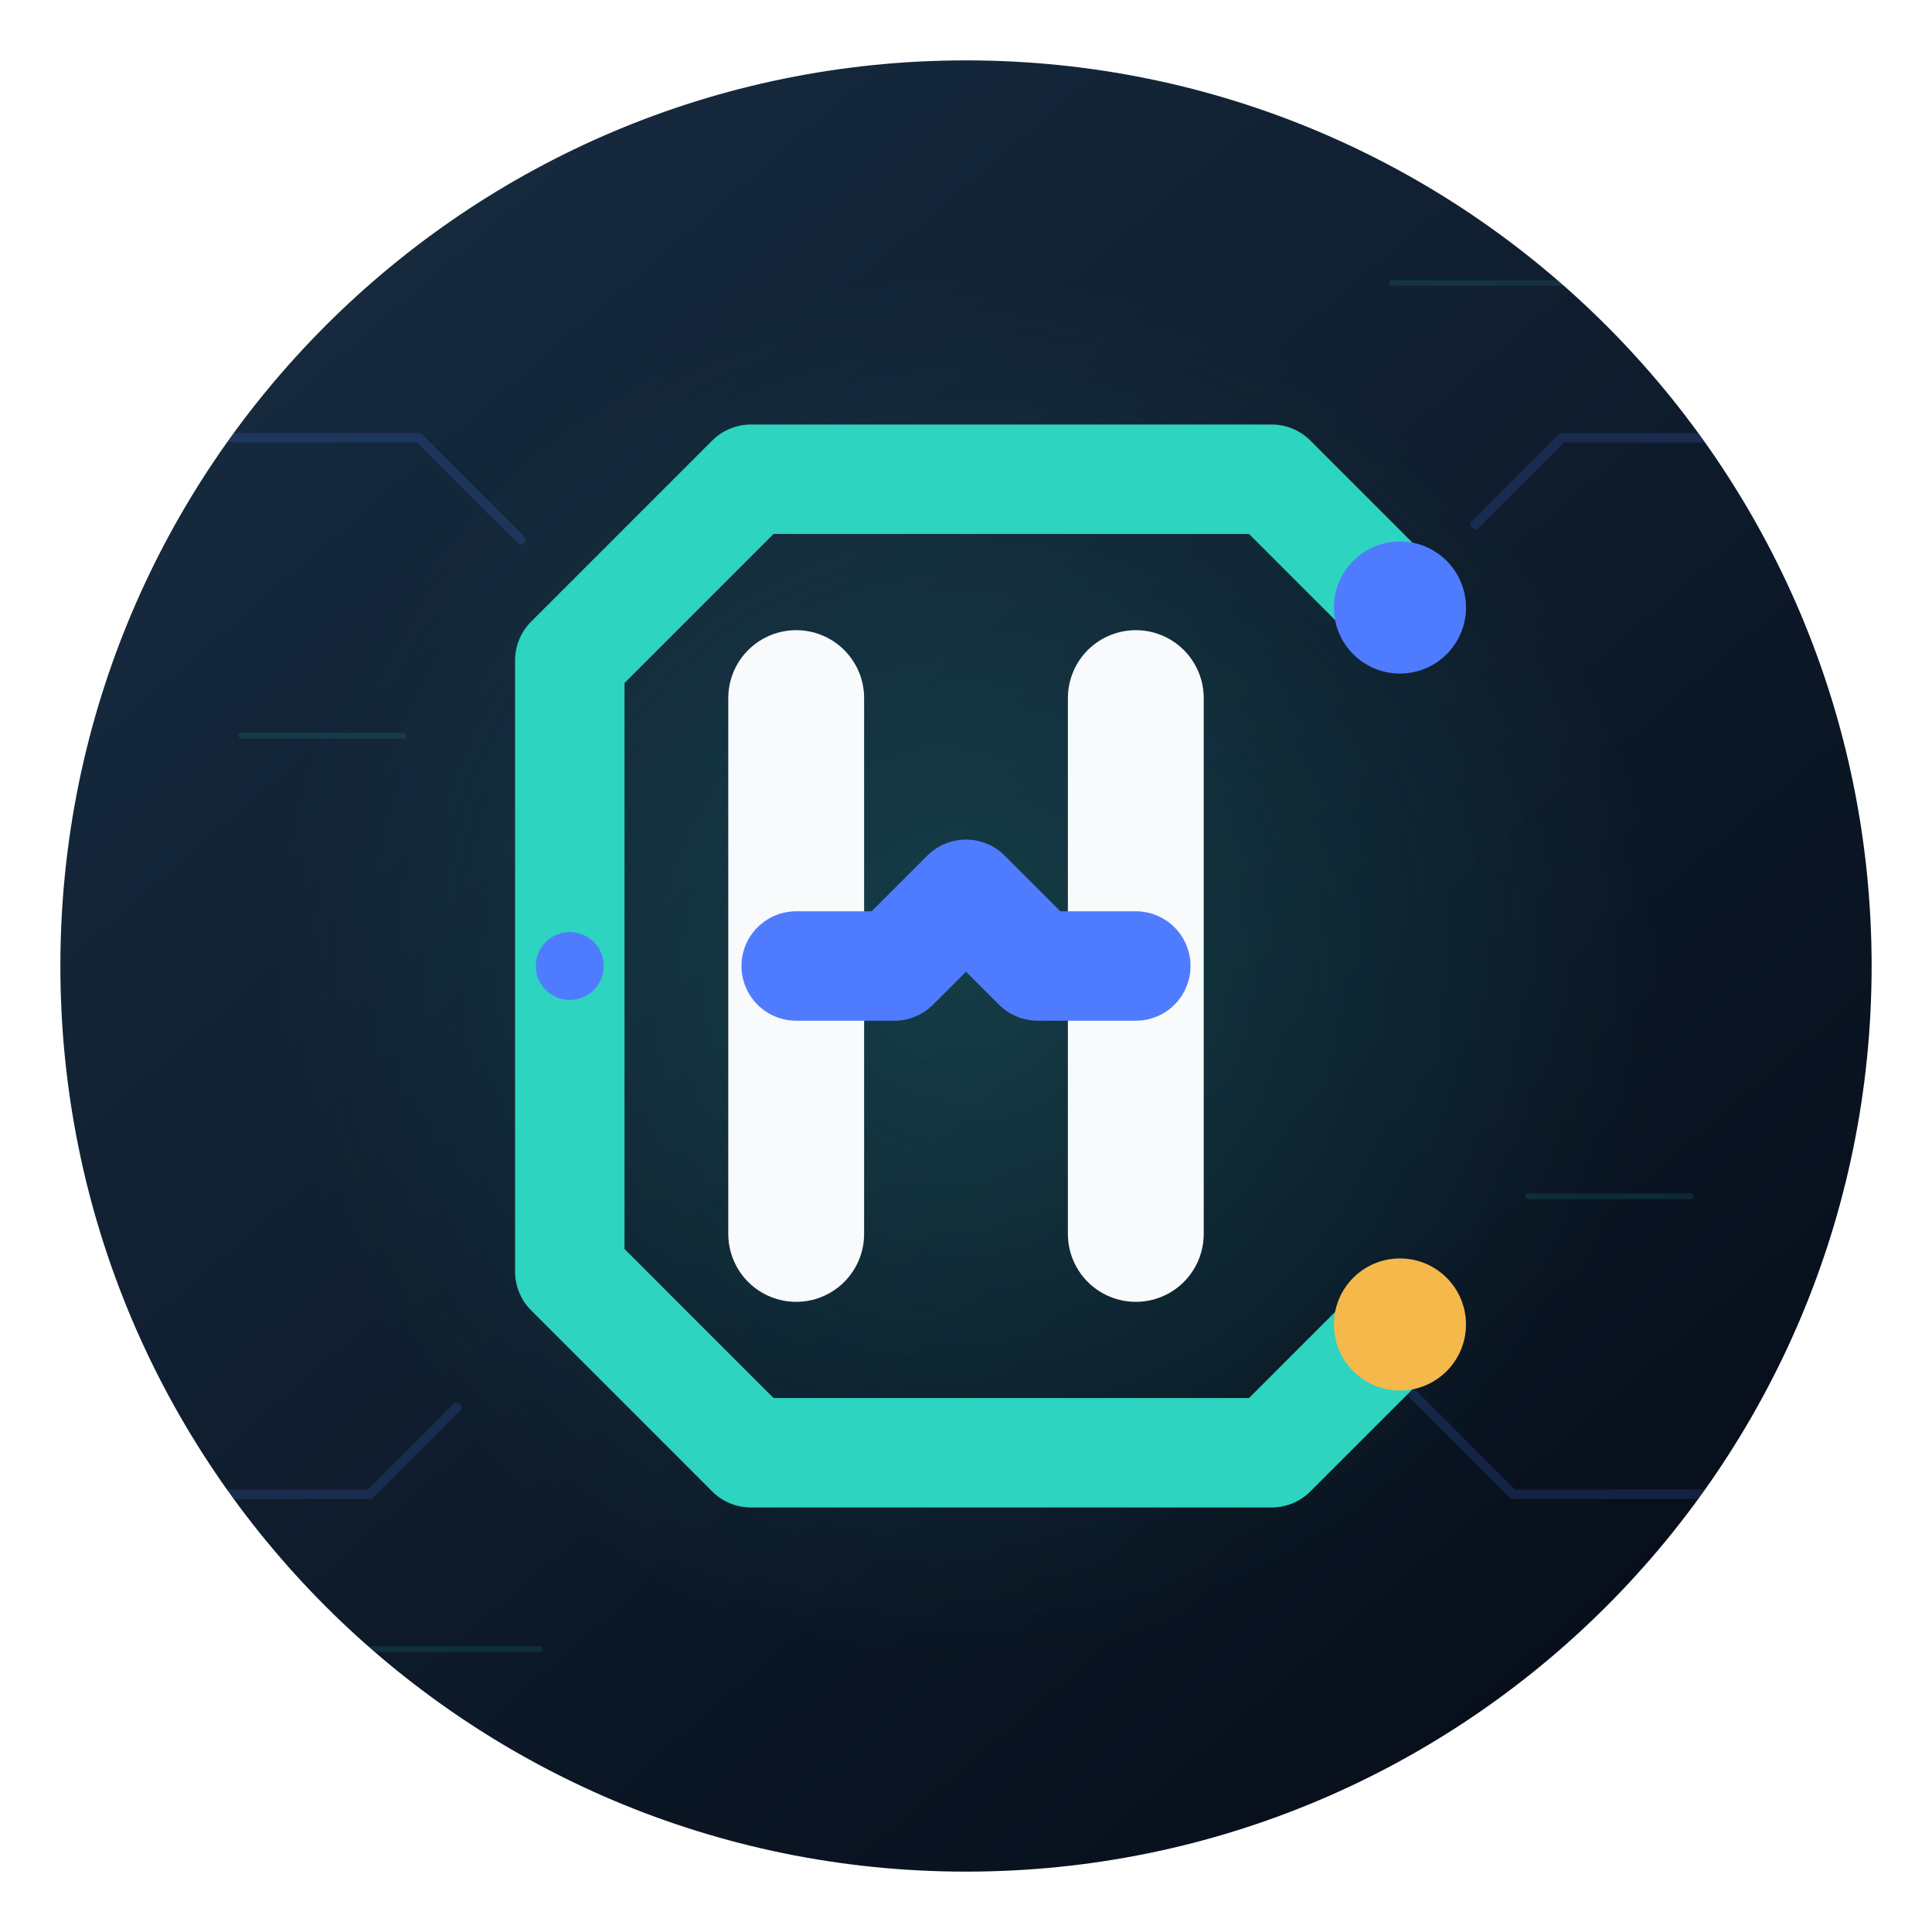
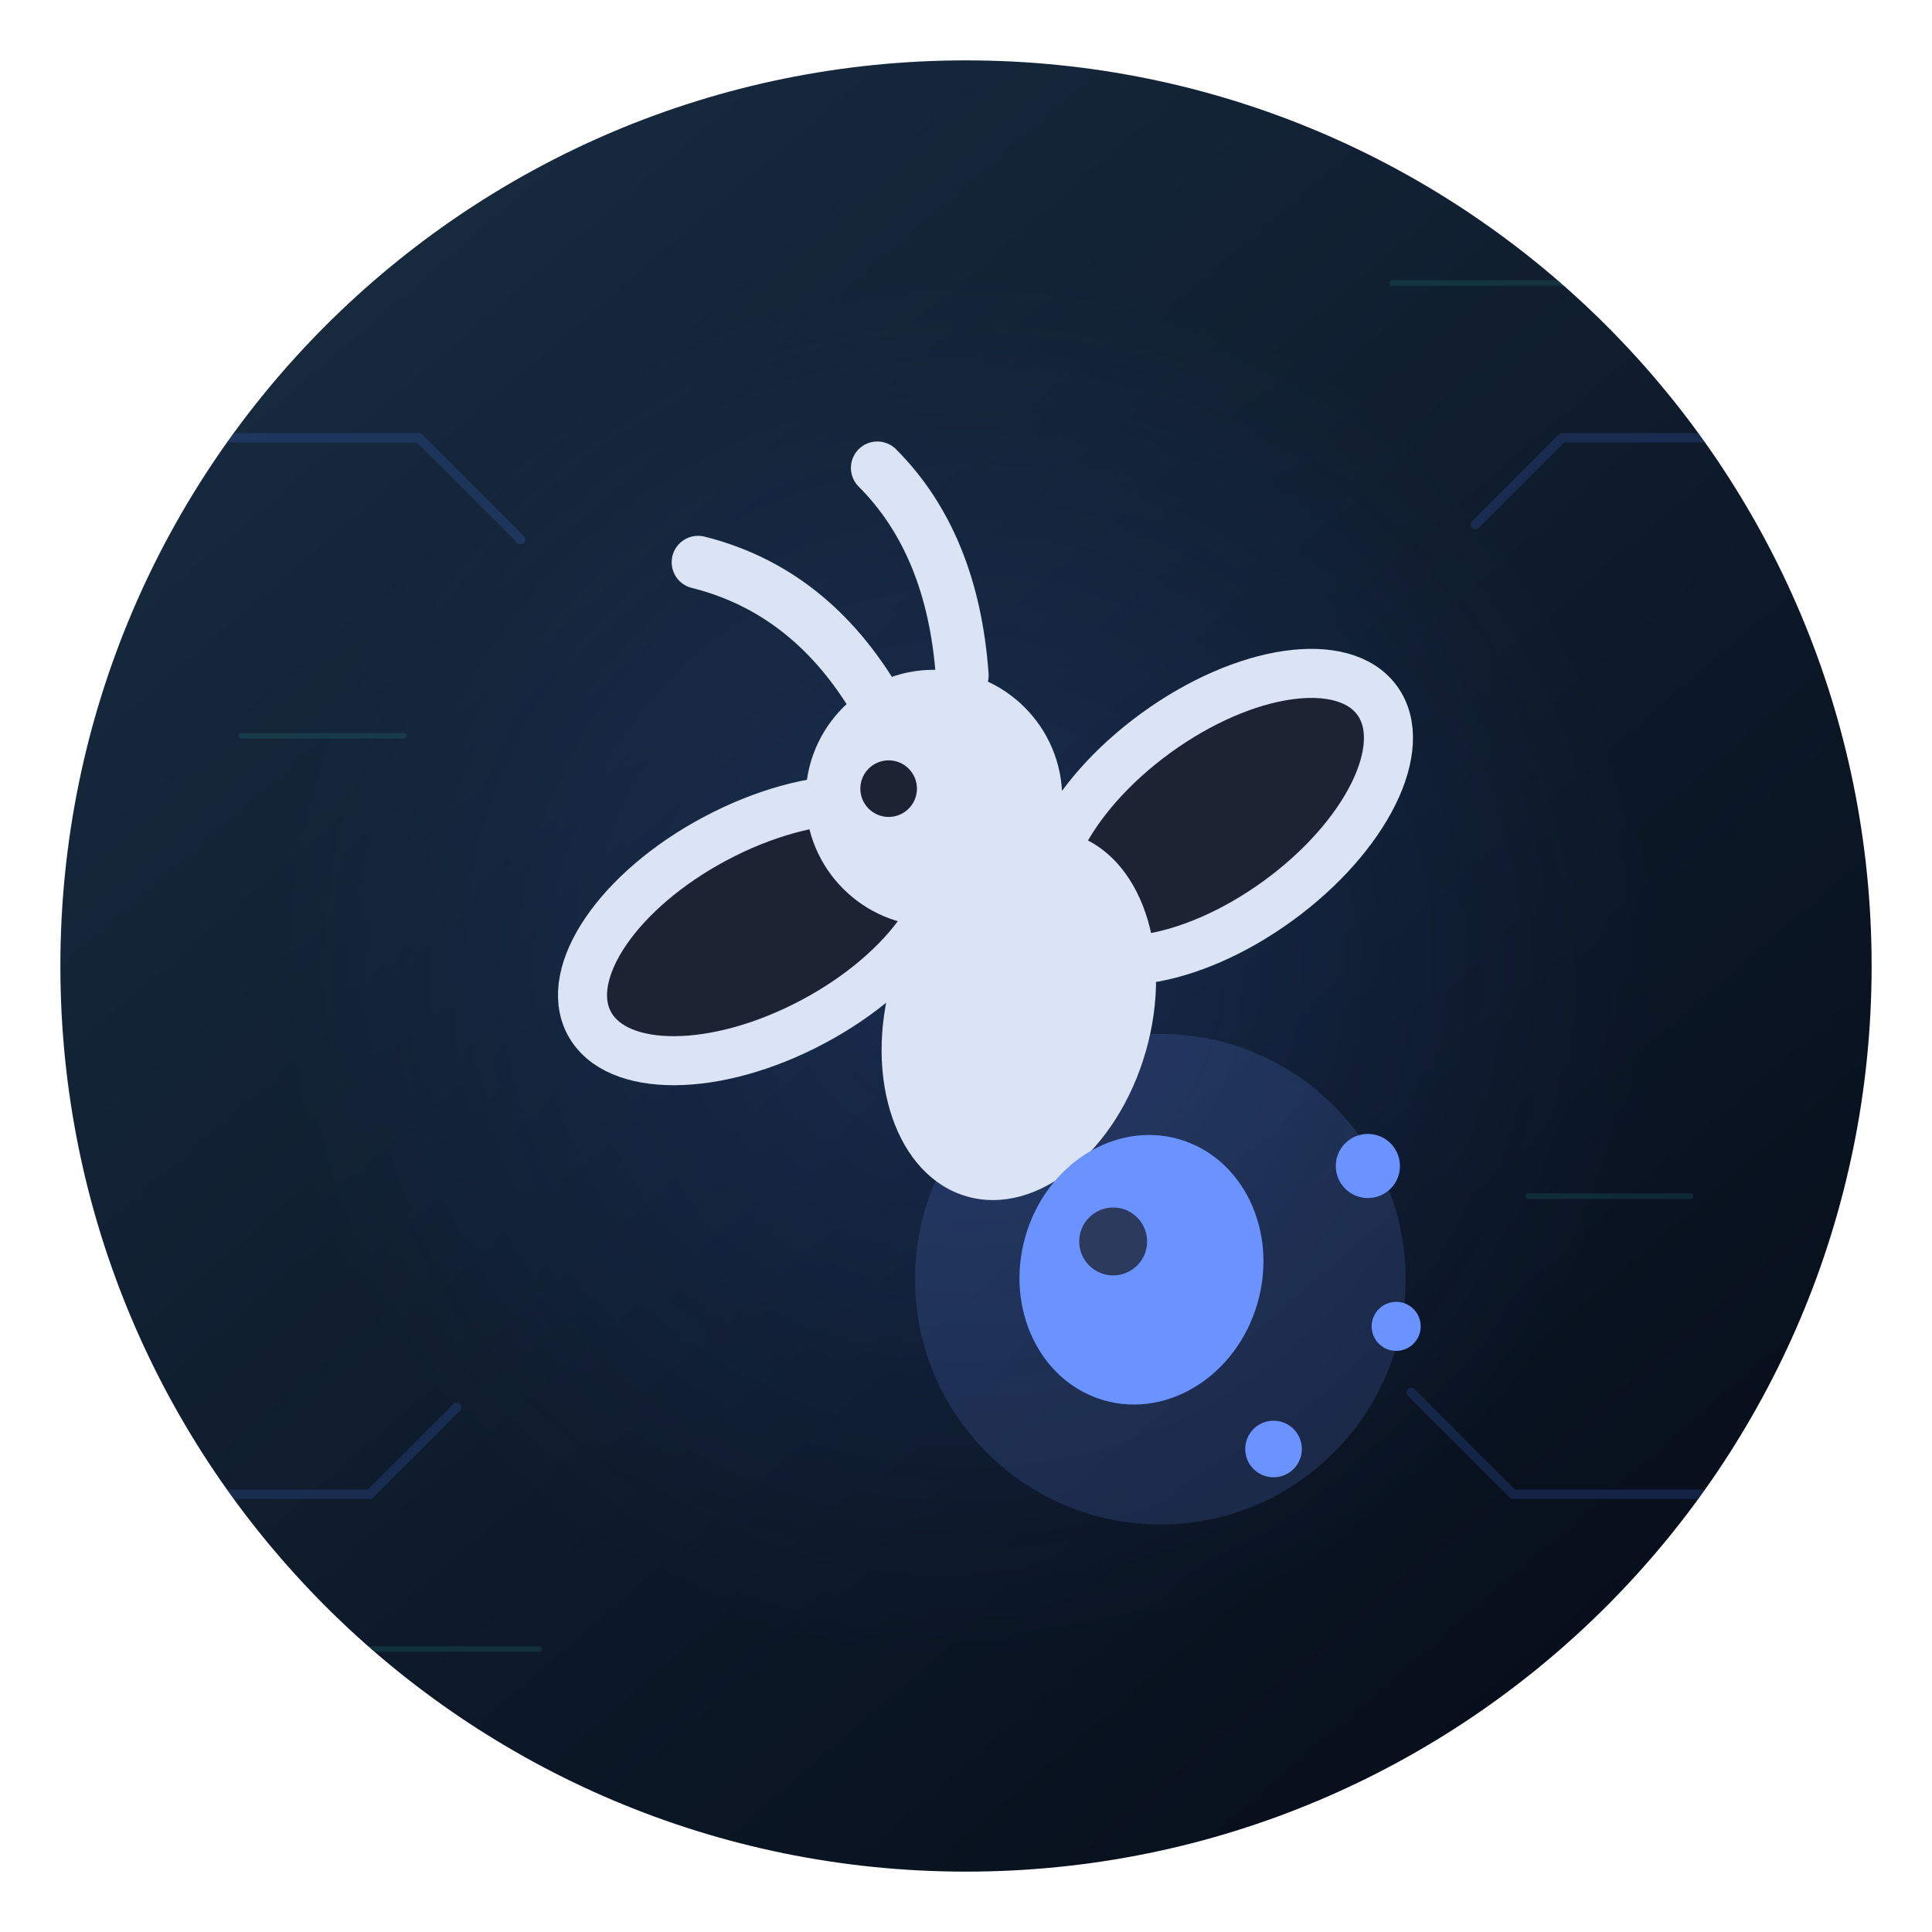
<svg xmlns="http://www.w3.org/2000/svg" width="1024" height="1024" viewBox="0 0 1024 1024" fill="none">
  <defs>
    <linearGradient id="background" x1="146" y1="92" x2="878" y2="942" gradientUnits="userSpaceOnUse">
      <stop stop-color="#172B40" />
      <stop offset="1" stop-color="#060D19" />
    </linearGradient>
    <radialGradient id="glow" cx="0" cy="0" r="1" gradientUnits="userSpaceOnUse" gradientTransform="translate(512 512) rotate(90) scale(370)">
-       <stop stop-color="#2DD4BF" stop-opacity="0.18" />
-       <stop offset="1" stop-color="#2DD4BF" stop-opacity="0" />
+       <stop stop-color="#4F7CFF" stop-opacity="0.16" />
+       <stop offset="1" stop-color="#4F7CFF" stop-opacity="0" />
    </radialGradient>
    <clipPath id="circle">
      <circle cx="512" cy="512" r="480" />
    </clipPath>
  </defs>
  <g clip-path="url(#circle)">
    <rect x="32" y="32" width="960" height="960" fill="url(#background)" />
    <circle cx="512" cy="512" r="370" fill="url(#glow)" />
    <path d="M92 232H222L276 286M932 792H802L748 738M92 792H196L242 746M932 232H828L782 278" stroke="#4F7CFF" stroke-opacity="0.17" stroke-width="5" stroke-linecap="round" stroke-linejoin="round" />
    <circle cx="92" cy="232" r="9" fill="#4F7CFF" fill-opacity="0.65" />
    <circle cx="932" cy="792" r="9" fill="#F5B84B" fill-opacity="0.65" />
    <path d="M128 390H214M810 634H896M180 874H286M738 150H844" stroke="#2DD4BF" stroke-opacity="0.12" stroke-width="3" stroke-linecap="round" />
  </g>
-   <path d="M742 322L674 254H398L302 350V674L398 770H674L742 702" stroke="#2DD4BF" stroke-width="58" stroke-linecap="round" stroke-linejoin="round" />
-   <circle cx="742" cy="322" r="35" fill="#4F7CFF" />
-   <circle cx="742" cy="702" r="35" fill="#F5B84B" />
-   <circle cx="302" cy="512" r="18" fill="#4F7CFF" />
-   <path d="M422 370V654" stroke="#F8FAFC" stroke-width="72" stroke-linecap="round" />
-   <path d="M602 370V654" stroke="#F8FAFC" stroke-width="72" stroke-linecap="round" />
-   <path d="M422 512H474L512 474L550 512H602" stroke="#4F7CFF" stroke-width="58" stroke-linecap="round" stroke-linejoin="round" />
+   <g transform="translate(205 233) scale(10)">
+     <ellipse cx="20" cy="26" rx="10.5" ry="5.5" fill="#1c2434" stroke="#dbe4f4" stroke-width="2.6" transform="rotate(-28 20 26)" />
+     <ellipse cx="44" cy="20" rx="10.5" ry="5.5" fill="#1c2434" stroke="#dbe4f4" stroke-width="2.6" transform="rotate(-36 44 20)" />
+     <path d="M26 14 q-3.5-6-9.5-7.5 M30.5 12.5 q-.5-7-4.5-11" stroke="#dbe4f4" stroke-width="2.8" stroke-linecap="round" />
+     <circle cx="41" cy="44.5" r="13" fill="#6b93ff" opacity=".16" />
+     <circle cx="29" cy="19" r="6.8" fill="#dbe4f4" />
+     <ellipse cx="33.5" cy="30.5" rx="7" ry="10" fill="#dbe4f4" transform="rotate(16 33.5 30.5)" />
+     <ellipse cx="40" cy="44" rx="6.4" ry="7.2" fill="#6b93ff" transform="rotate(16 40 44)" />
+     <circle cx="38.5" cy="42.5" r="1.8" fill="#1c2434" opacity=".8" />
+     <circle cx="52" cy="38.5" r="1.7" fill="#6b93ff" />
+     <circle cx="53.5" cy="47" r="1.3" fill="#6b93ff" />
+     <circle cx="47" cy="53.5" r="1.5" fill="#6b93ff" />
+     <circle cx="26.6" cy="18.5" r="1.5" fill="#1c2434" />
+   </g>
</svg>
